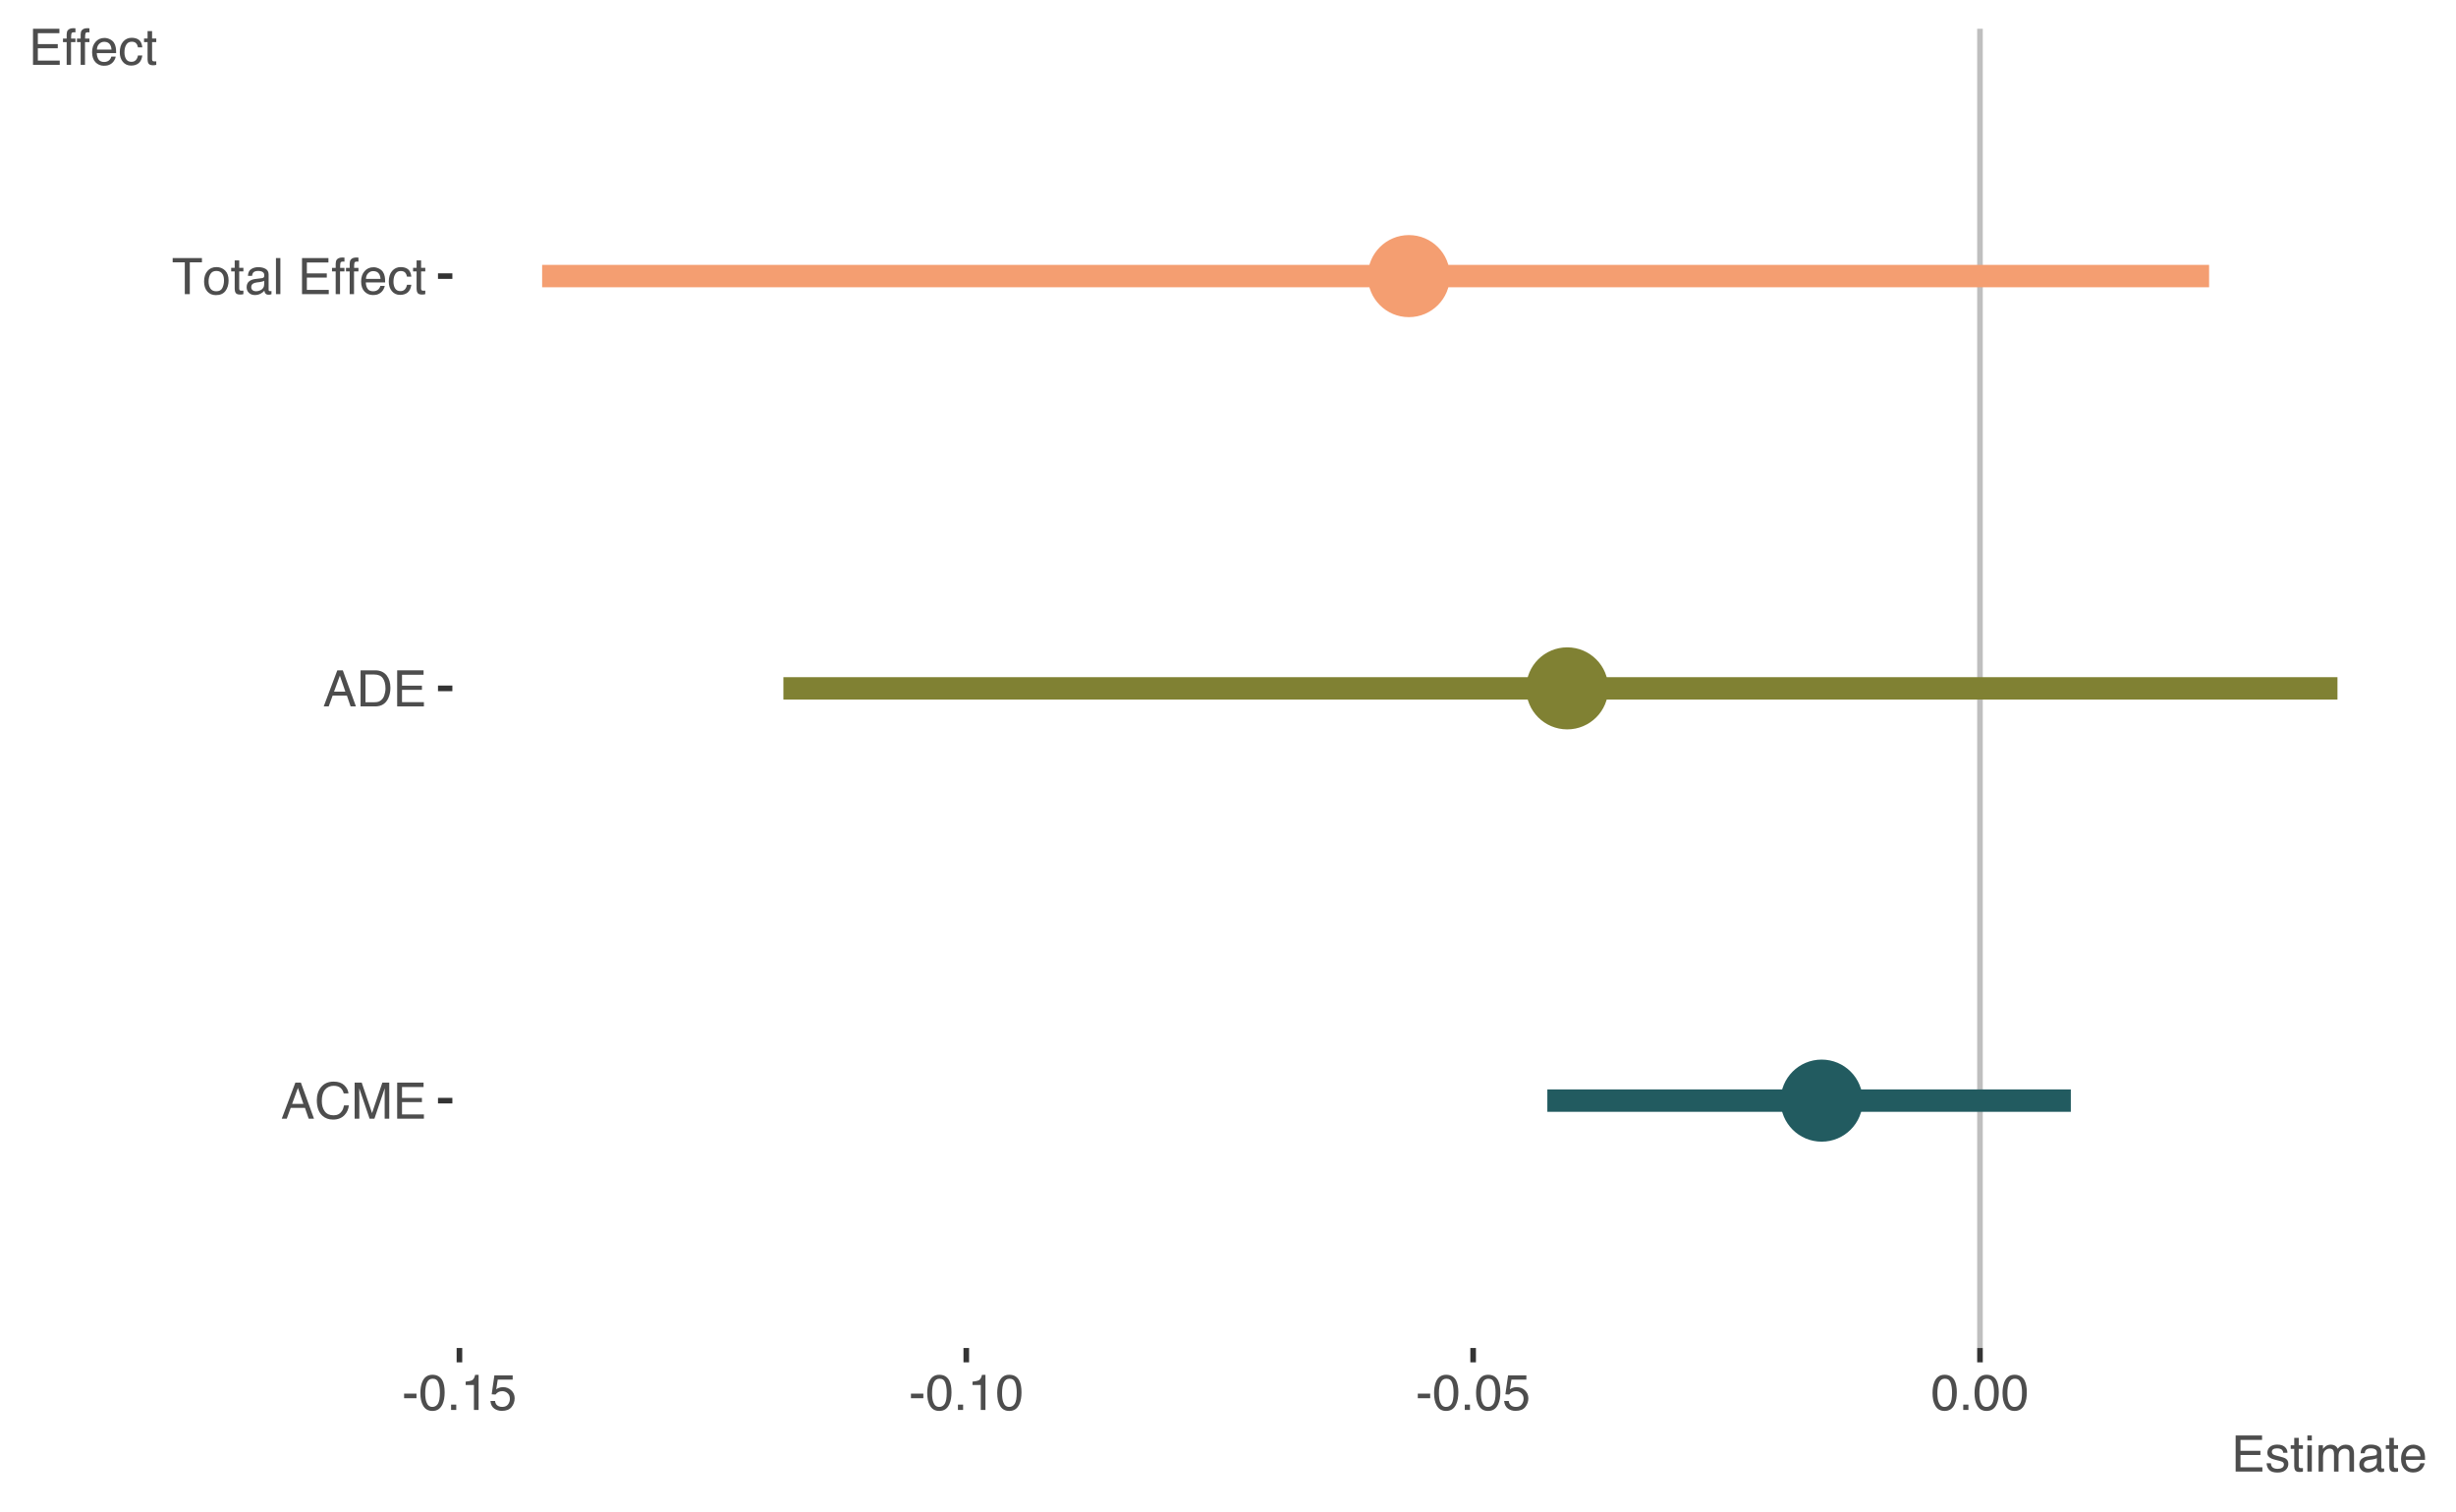
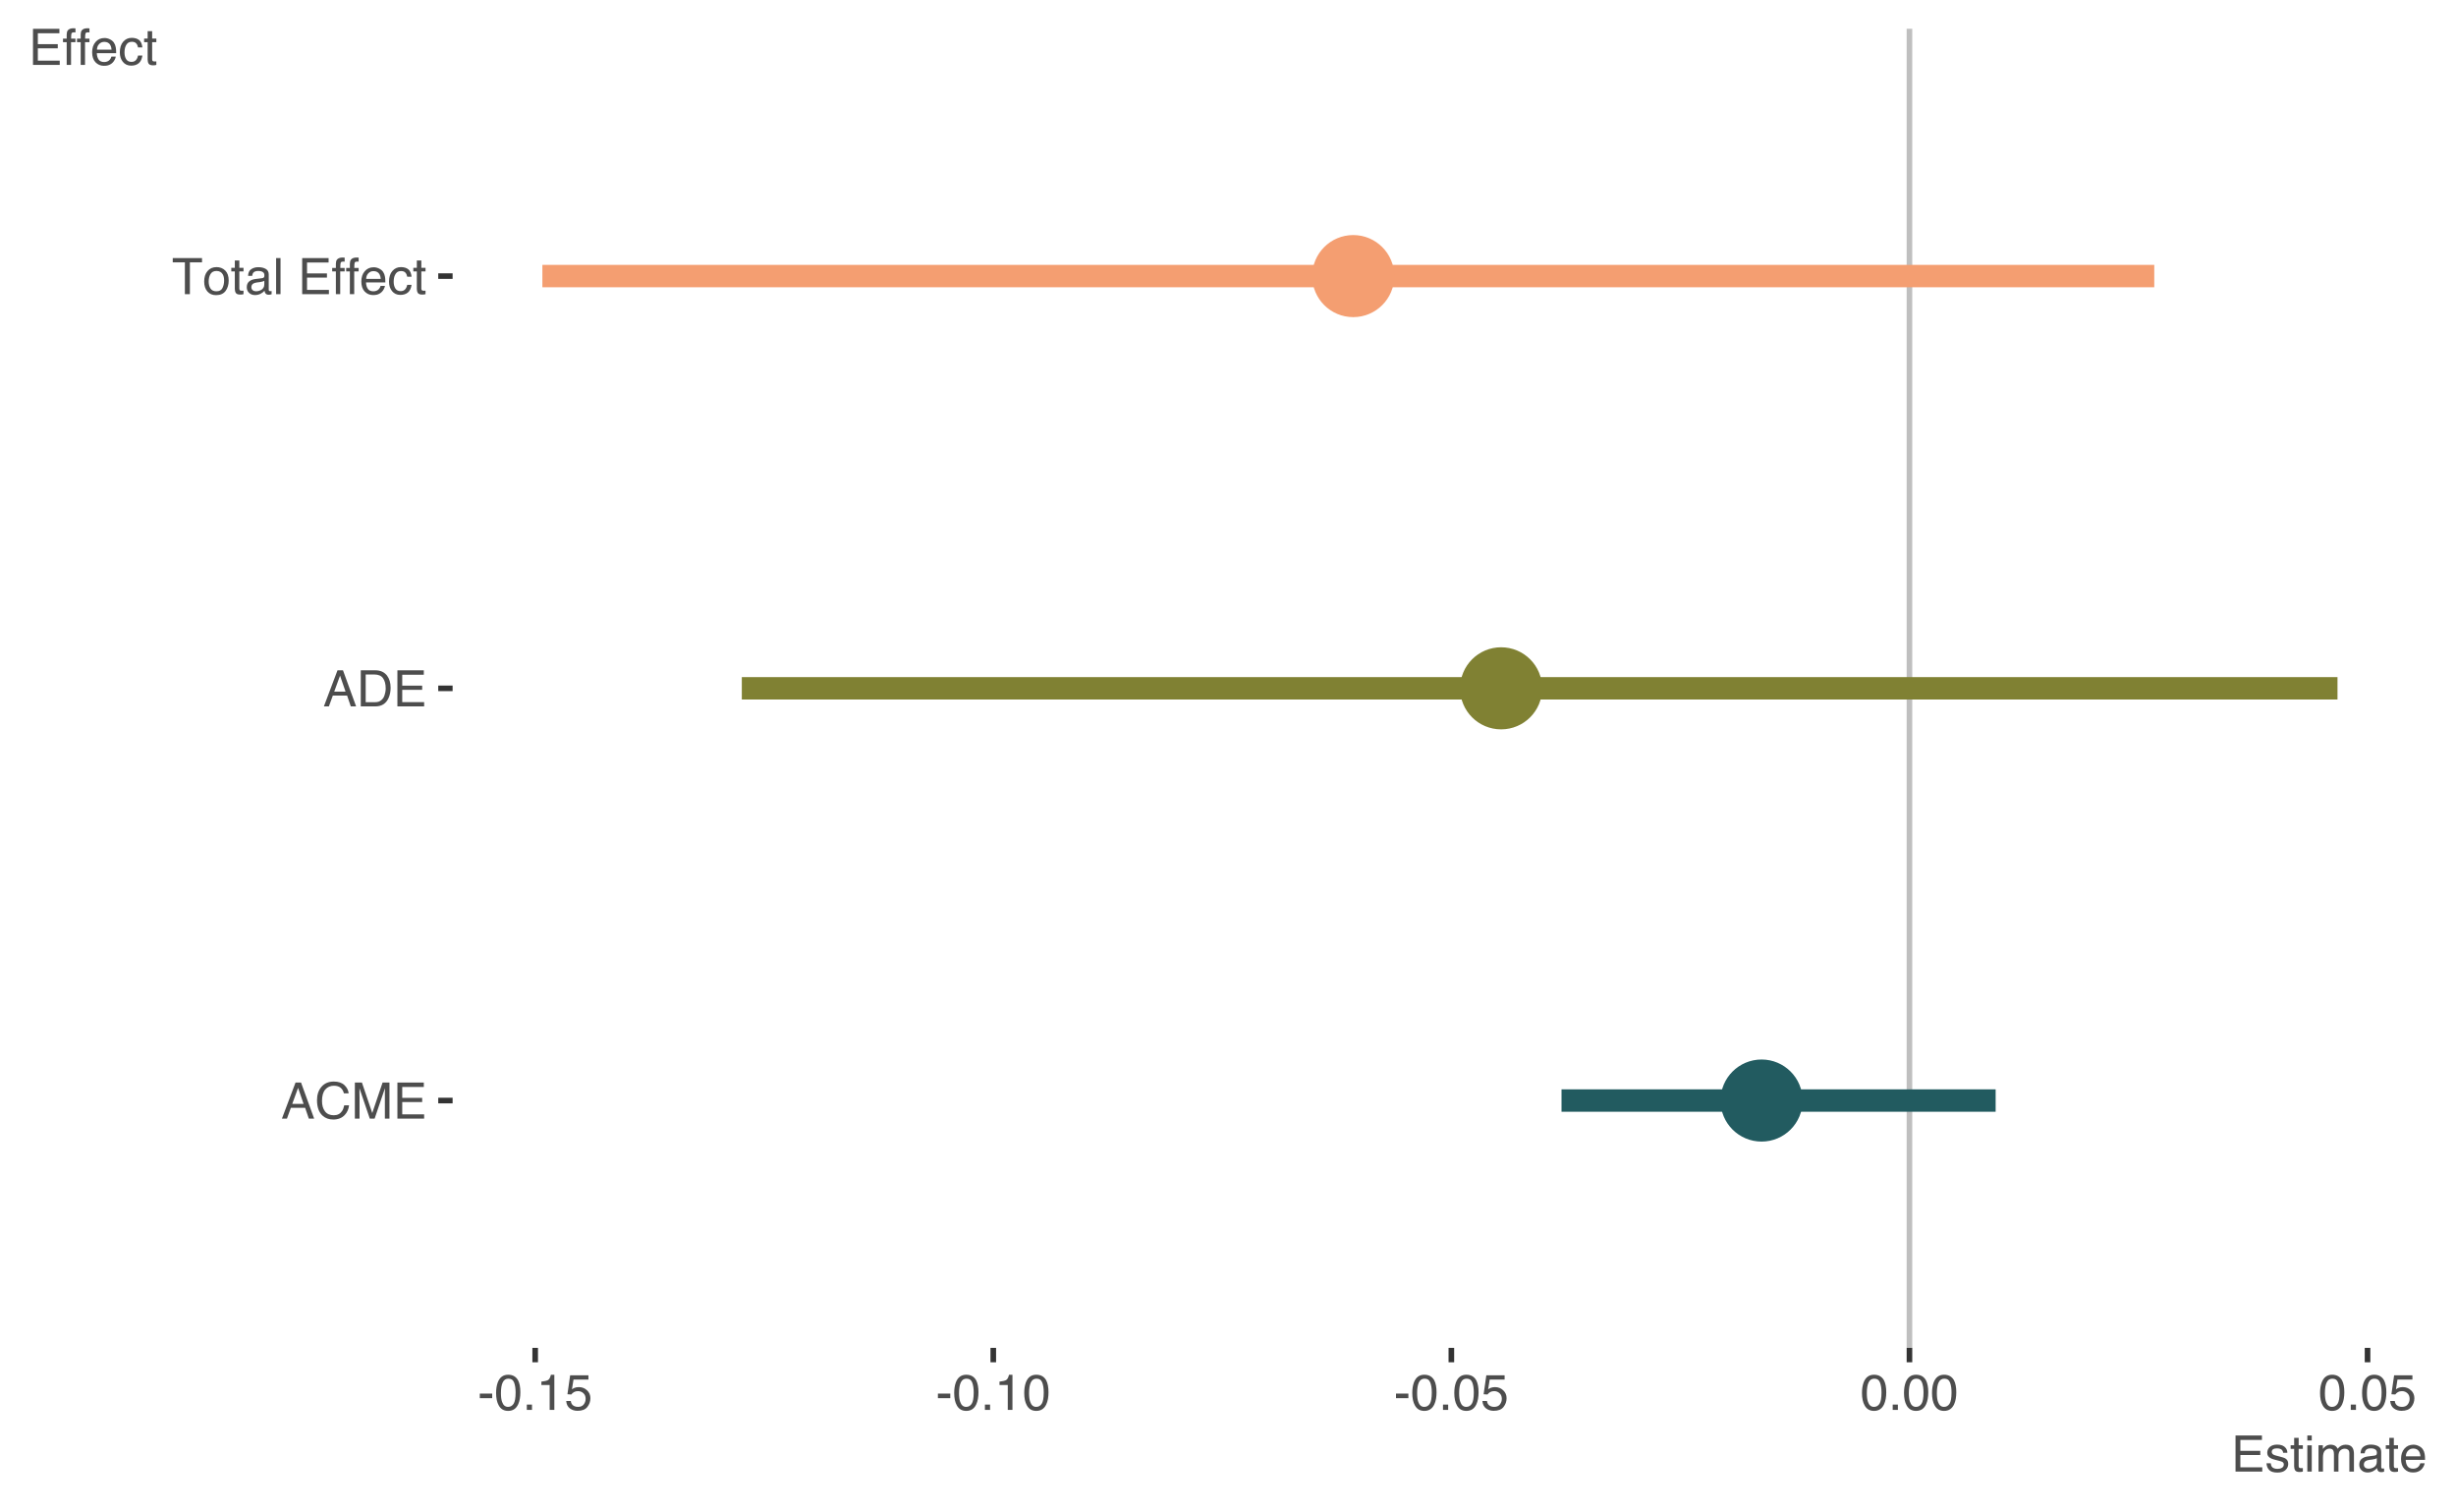
<svg xmlns="http://www.w3.org/2000/svg" xmlns:xlink="http://www.w3.org/1999/xlink" width="468pt" height="288pt" viewBox="0 0 468 288" version="1.1">
  <defs>
    <g>
      <symbol overflow="visible" id="glyph0-0">
        <path style="stroke:none;" d="M 0.312 0 L 0.312 -6.875 L 5.766 -6.875 L 5.766 0 Z M 4.906 -0.859 L 4.906 -6.016 L 1.172 -6.016 L 1.172 -0.859 Z M 4.906 -0.859 " />
      </symbol>
      <symbol overflow="visible" id="glyph0-1">
-         <path style="stroke:none;" d="M 4.266 -2.812 L 3.219 -5.859 L 2.109 -2.812 Z M 2.734 -6.875 L 3.781 -6.875 L 6.281 0 L 5.266 0 L 4.562 -2.062 L 1.844 -2.062 L 1.094 0 L 0.141 0 Z M 3.219 -6.875 Z M 3.219 -6.875 " />
+         <path style="stroke:none;" d="M 4.266 -2.812 L 3.219 -5.859 L 2.109 -2.812 Z M 2.734 -6.875 L 3.781 -6.875 L 6.281 0 L 5.266 0 L 4.562 -2.062 L 1.844 -2.062 L 1.094 0 L 0.141 0 Z M 2.734 -6.875 " />
      </symbol>
      <symbol overflow="visible" id="glyph0-2">
        <path style="stroke:none;" d="M 3.625 -7.062 C 4.5 -7.062 5.176 -6.832 5.656 -6.375 C 6.133 -5.914 6.398 -5.395 6.453 -4.812 L 5.547 -4.812 C 5.441 -5.258 5.234 -5.613 4.922 -5.875 C 4.617 -6.133 4.191 -6.266 3.641 -6.266 C 2.961 -6.266 2.414 -6.023 2 -5.547 C 1.582 -5.066 1.375 -4.336 1.375 -3.359 C 1.375 -2.547 1.562 -1.891 1.938 -1.391 C 2.312 -0.891 2.875 -0.641 3.625 -0.641 C 4.312 -0.641 4.832 -0.906 5.188 -1.438 C 5.375 -1.707 5.516 -2.07 5.609 -2.531 L 6.531 -2.531 C 6.445 -1.801 6.176 -1.191 5.719 -0.703 C 5.176 -0.117 4.441 0.172 3.516 0.172 C 2.711 0.172 2.039 -0.066 1.5 -0.547 C 0.781 -1.191 0.422 -2.18 0.422 -3.516 C 0.422 -4.523 0.691 -5.359 1.234 -6.016 C 1.805 -6.711 2.602 -7.062 3.625 -7.062 Z M 3.438 -7.062 Z M 3.438 -7.062 " />
      </symbol>
      <symbol overflow="visible" id="glyph0-3">
        <path style="stroke:none;" d="M 0.703 -6.875 L 2.047 -6.875 L 4.016 -1.062 L 5.984 -6.875 L 7.297 -6.875 L 7.297 0 L 6.422 0 L 6.422 -4.062 C 6.422 -4.195 6.422 -4.426 6.422 -4.75 C 6.43 -5.082 6.438 -5.43 6.438 -5.797 L 4.469 0 L 3.547 0 L 1.578 -5.797 L 1.578 -5.594 C 1.578 -5.426 1.578 -5.172 1.578 -4.828 C 1.586 -4.484 1.594 -4.227 1.594 -4.062 L 1.594 0 L 0.703 0 Z M 0.703 -6.875 " />
      </symbol>
      <symbol overflow="visible" id="glyph0-4">
        <path style="stroke:none;" d="M 0.812 -6.875 L 5.844 -6.875 L 5.844 -6.031 L 1.734 -6.031 L 1.734 -3.953 L 5.531 -3.953 L 5.531 -3.156 L 1.734 -3.156 L 1.734 -0.812 L 5.906 -0.812 L 5.906 0 L 0.812 0 Z M 3.359 -6.875 Z M 3.359 -6.875 " />
      </symbol>
      <symbol overflow="visible" id="glyph0-5">
        <path style="stroke:none;" d="M 3.375 -0.797 C 3.688 -0.797 3.945 -0.828 4.156 -0.891 C 4.508 -1.016 4.805 -1.25 5.047 -1.594 C 5.223 -1.875 5.352 -2.234 5.438 -2.672 C 5.488 -2.922 5.516 -3.16 5.516 -3.391 C 5.516 -4.242 5.344 -4.906 5 -5.375 C 4.664 -5.844 4.117 -6.078 3.359 -6.078 L 1.703 -6.078 L 1.703 -0.797 Z M 0.766 -6.875 L 3.562 -6.875 C 4.508 -6.875 5.242 -6.539 5.766 -5.875 C 6.223 -5.27 6.453 -4.492 6.453 -3.547 C 6.453 -2.816 6.316 -2.156 6.047 -1.562 C 5.566 -0.52 4.734 0 3.547 0 L 0.766 0 Z M 0.766 -6.875 " />
      </symbol>
      <symbol overflow="visible" id="glyph0-6">
        <path style="stroke:none;" d="M 5.734 -6.875 L 5.734 -6.062 L 3.422 -6.062 L 3.422 0 L 2.469 0 L 2.469 -6.062 L 0.156 -6.062 L 0.156 -6.875 Z M 5.734 -6.875 " />
      </symbol>
      <symbol overflow="visible" id="glyph0-7">
        <path style="stroke:none;" d="M 2.609 -0.547 C 3.172 -0.547 3.555 -0.754 3.766 -1.172 C 3.973 -1.598 4.078 -2.07 4.078 -2.594 C 4.078 -3.062 4 -3.441 3.844 -3.734 C 3.602 -4.191 3.195 -4.422 2.625 -4.422 C 2.102 -4.422 1.723 -4.223 1.484 -3.828 C 1.254 -3.441 1.141 -2.969 1.141 -2.406 C 1.141 -1.875 1.254 -1.43 1.484 -1.078 C 1.723 -0.723 2.098 -0.547 2.609 -0.547 Z M 2.641 -5.156 C 3.285 -5.156 3.832 -4.941 4.281 -4.516 C 4.727 -4.086 4.953 -3.453 4.953 -2.609 C 4.953 -1.805 4.754 -1.141 4.359 -0.609 C 3.961 -0.078 3.352 0.188 2.531 0.188 C 1.844 0.188 1.297 -0.047 0.891 -0.516 C 0.484 -0.984 0.281 -1.613 0.281 -2.406 C 0.281 -3.238 0.492 -3.906 0.922 -4.406 C 1.348 -4.906 1.922 -5.156 2.641 -5.156 Z M 2.609 -5.141 Z M 2.609 -5.141 " />
      </symbol>
      <symbol overflow="visible" id="glyph0-8">
        <path style="stroke:none;" d="M 0.781 -6.422 L 1.641 -6.422 L 1.641 -5.016 L 2.438 -5.016 L 2.438 -4.328 L 1.641 -4.328 L 1.641 -1.047 C 1.641 -0.879 1.695 -0.766 1.812 -0.703 C 1.883 -0.672 1.992 -0.656 2.141 -0.656 C 2.18 -0.656 2.223 -0.656 2.266 -0.656 C 2.316 -0.656 2.375 -0.66 2.438 -0.672 L 2.438 0 C 2.344 0.031 2.242 0.051 2.141 0.062 C 2.035 0.07 1.922 0.078 1.797 0.078 C 1.398 0.078 1.129 -0.02 0.984 -0.219 C 0.848 -0.426 0.781 -0.688 0.781 -1 L 0.781 -4.328 L 0.109 -4.328 L 0.109 -5.016 L 0.781 -5.016 Z M 0.781 -6.422 " />
      </symbol>
      <symbol overflow="visible" id="glyph0-9">
        <path style="stroke:none;" d="M 1.266 -1.328 C 1.266 -1.086 1.352 -0.895 1.531 -0.75 C 1.707 -0.613 1.922 -0.547 2.172 -0.547 C 2.461 -0.547 2.75 -0.613 3.031 -0.75 C 3.5 -0.977 3.734 -1.352 3.734 -1.875 L 3.734 -2.547 C 3.629 -2.484 3.492 -2.43 3.328 -2.391 C 3.172 -2.348 3.016 -2.316 2.859 -2.297 L 2.344 -2.234 C 2.039 -2.191 1.812 -2.125 1.656 -2.031 C 1.395 -1.883 1.266 -1.648 1.266 -1.328 Z M 3.312 -3.047 C 3.5 -3.066 3.629 -3.145 3.703 -3.281 C 3.734 -3.352 3.75 -3.461 3.75 -3.609 C 3.75 -3.891 3.645 -4.094 3.438 -4.219 C 3.238 -4.352 2.945 -4.422 2.562 -4.422 C 2.125 -4.422 1.812 -4.305 1.625 -4.078 C 1.52 -3.941 1.453 -3.742 1.422 -3.484 L 0.641 -3.484 C 0.66 -4.098 0.863 -4.523 1.25 -4.766 C 1.633 -5.016 2.078 -5.141 2.578 -5.141 C 3.172 -5.141 3.656 -5.023 4.031 -4.797 C 4.395 -4.578 4.578 -4.227 4.578 -3.75 L 4.578 -0.859 C 4.578 -0.773 4.594 -0.707 4.625 -0.656 C 4.664 -0.602 4.742 -0.578 4.859 -0.578 C 4.891 -0.578 4.926 -0.578 4.969 -0.578 C 5.02 -0.578 5.07 -0.582 5.125 -0.594 L 5.125 0.016 C 5 0.055 4.898 0.082 4.828 0.094 C 4.766 0.102 4.672 0.109 4.547 0.109 C 4.254 0.109 4.047 0.004 3.922 -0.203 C 3.848 -0.305 3.797 -0.461 3.766 -0.672 C 3.598 -0.441 3.352 -0.242 3.031 -0.078 C 2.707 0.086 2.352 0.172 1.969 0.172 C 1.5 0.172 1.117 0.031 0.828 -0.25 C 0.535 -0.531 0.391 -0.883 0.391 -1.312 C 0.391 -1.781 0.531 -2.141 0.812 -2.391 C 1.102 -2.648 1.488 -2.812 1.969 -2.875 Z M 2.609 -5.141 Z M 2.609 -5.141 " />
      </symbol>
      <symbol overflow="visible" id="glyph0-10">
        <path style="stroke:none;" d="M 0.641 -6.875 L 1.484 -6.875 L 1.484 0 L 0.641 0 Z M 0.641 -6.875 " />
      </symbol>
      <symbol overflow="visible" id="glyph0-11">
        <path style="stroke:none;" d="" />
      </symbol>
      <symbol overflow="visible" id="glyph0-12">
        <path style="stroke:none;" d="M 0.828 -5.781 C 0.836 -6.133 0.898 -6.391 1.016 -6.547 C 1.211 -6.836 1.594 -6.984 2.156 -6.984 C 2.207 -6.984 2.258 -6.977 2.312 -6.969 C 2.375 -6.969 2.438 -6.969 2.5 -6.969 L 2.5 -6.188 C 2.414 -6.195 2.352 -6.203 2.312 -6.203 C 2.281 -6.203 2.242 -6.203 2.203 -6.203 C 1.953 -6.203 1.801 -6.133 1.75 -6 C 1.695 -5.875 1.672 -5.539 1.672 -5 L 2.5 -5 L 2.5 -4.328 L 1.656 -4.328 L 1.656 0 L 0.828 0 L 0.828 -4.328 L 0.125 -4.328 L 0.125 -5 L 0.828 -5 Z M 0.828 -5.781 " />
      </symbol>
      <symbol overflow="visible" id="glyph0-13">
        <path style="stroke:none;" d="M 2.703 -5.125 C 3.055 -5.125 3.398 -5.039 3.734 -4.875 C 4.078 -4.707 4.332 -4.492 4.5 -4.234 C 4.676 -3.973 4.789 -3.676 4.844 -3.344 C 4.895 -3.113 4.922 -2.742 4.922 -2.234 L 1.234 -2.234 C 1.254 -1.723 1.375 -1.312 1.594 -1 C 1.82 -0.695 2.172 -0.547 2.641 -0.547 C 3.086 -0.547 3.441 -0.691 3.703 -0.984 C 3.848 -1.148 3.953 -1.348 4.016 -1.578 L 4.844 -1.578 C 4.82 -1.391 4.75 -1.18 4.625 -0.953 C 4.508 -0.734 4.375 -0.551 4.219 -0.406 C 3.957 -0.156 3.641 0.016 3.266 0.109 C 3.055 0.148 2.828 0.172 2.578 0.172 C 1.953 0.172 1.422 -0.051 0.984 -0.5 C 0.555 -0.957 0.344 -1.594 0.344 -2.406 C 0.344 -3.219 0.562 -3.875 1 -4.375 C 1.438 -4.875 2.004 -5.125 2.703 -5.125 Z M 4.047 -2.906 C 4.016 -3.27 3.938 -3.562 3.812 -3.781 C 3.582 -4.188 3.195 -4.391 2.656 -4.391 C 2.27 -4.391 1.941 -4.25 1.672 -3.969 C 1.41 -3.695 1.273 -3.344 1.266 -2.906 Z M 2.625 -5.141 Z M 2.625 -5.141 " />
      </symbol>
      <symbol overflow="visible" id="glyph0-14">
        <path style="stroke:none;" d="M 2.547 -5.156 C 3.117 -5.156 3.582 -5.02 3.938 -4.75 C 4.289 -4.477 4.504 -4.004 4.578 -3.328 L 3.75 -3.328 C 3.695 -3.641 3.582 -3.895 3.406 -4.094 C 3.227 -4.301 2.941 -4.406 2.547 -4.406 C 2.016 -4.406 1.633 -4.145 1.406 -3.625 C 1.25 -3.281 1.172 -2.859 1.172 -2.359 C 1.172 -1.859 1.273 -1.438 1.484 -1.094 C 1.703 -0.75 2.039 -0.578 2.5 -0.578 C 2.844 -0.578 3.117 -0.68 3.328 -0.891 C 3.535 -1.109 3.676 -1.406 3.75 -1.781 L 4.578 -1.781 C 4.484 -1.113 4.25 -0.625 3.875 -0.312 C 3.5 -0.008 3.02 0.141 2.438 0.141 C 1.781 0.141 1.254 -0.098 0.859 -0.578 C 0.473 -1.055 0.281 -1.656 0.281 -2.375 C 0.281 -3.25 0.492 -3.93 0.922 -4.422 C 1.348 -4.91 1.891 -5.156 2.547 -5.156 Z M 2.422 -5.141 Z M 2.422 -5.141 " />
      </symbol>
      <symbol overflow="visible" id="glyph0-15">
        <path style="stroke:none;" d="M 0.391 -3.109 L 2.75 -3.109 L 2.75 -2.234 L 0.391 -2.234 Z M 0.391 -3.109 " />
      </symbol>
      <symbol overflow="visible" id="glyph0-16">
        <path style="stroke:none;" d="M 2.594 -6.703 C 3.457 -6.703 4.086 -6.348 4.484 -5.641 C 4.773 -5.086 4.922 -4.328 4.922 -3.359 C 4.922 -2.453 4.785 -1.695 4.516 -1.094 C 4.129 -0.238 3.488 0.188 2.594 0.188 C 1.781 0.188 1.18 -0.16 0.797 -0.859 C 0.461 -1.453 0.297 -2.238 0.297 -3.219 C 0.297 -3.977 0.395 -4.633 0.594 -5.188 C 0.957 -6.195 1.625 -6.703 2.594 -6.703 Z M 2.578 -0.578 C 3.016 -0.578 3.363 -0.77 3.625 -1.156 C 3.883 -1.551 4.016 -2.273 4.016 -3.328 C 4.016 -4.086 3.922 -4.711 3.734 -5.203 C 3.547 -5.703 3.18 -5.953 2.641 -5.953 C 2.148 -5.953 1.789 -5.719 1.562 -5.25 C 1.332 -4.781 1.219 -4.094 1.219 -3.188 C 1.219 -2.5 1.289 -1.945 1.438 -1.531 C 1.656 -0.895 2.035 -0.578 2.578 -0.578 Z M 2.578 -0.578 " />
      </symbol>
      <symbol overflow="visible" id="glyph0-17">
        <path style="stroke:none;" d="M 0.812 -1.016 L 1.797 -1.016 L 1.797 0 L 0.812 0 Z M 0.812 -1.016 " />
      </symbol>
      <symbol overflow="visible" id="glyph0-18">
        <path style="stroke:none;" d="M 0.922 -4.75 L 0.922 -5.391 C 1.523 -5.453 1.945 -5.551 2.188 -5.688 C 2.426 -5.832 2.609 -6.164 2.734 -6.688 L 3.391 -6.688 L 3.391 0 L 2.5 0 L 2.5 -4.75 Z M 0.922 -4.75 " />
      </symbol>
      <symbol overflow="visible" id="glyph0-19">
        <path style="stroke:none;" d="M 1.188 -1.703 C 1.238 -1.223 1.461 -0.895 1.859 -0.719 C 2.055 -0.625 2.285 -0.578 2.547 -0.578 C 3.047 -0.578 3.414 -0.734 3.656 -1.047 C 3.895 -1.367 4.016 -1.723 4.016 -2.109 C 4.016 -2.578 3.867 -2.938 3.578 -3.188 C 3.297 -3.445 2.957 -3.578 2.562 -3.578 C 2.27 -3.578 2.02 -3.52 1.812 -3.406 C 1.602 -3.289 1.426 -3.133 1.281 -2.938 L 0.547 -2.984 L 1.062 -6.594 L 4.547 -6.594 L 4.547 -5.781 L 1.703 -5.781 L 1.406 -3.922 C 1.562 -4.035 1.711 -4.125 1.859 -4.188 C 2.109 -4.289 2.395 -4.344 2.719 -4.344 C 3.332 -4.344 3.852 -4.141 4.281 -3.734 C 4.707 -3.336 4.922 -2.836 4.922 -2.234 C 4.922 -1.598 4.723 -1.035 4.328 -0.547 C 3.941 -0.066 3.32 0.172 2.469 0.172 C 1.914 0.172 1.43 0.02 1.016 -0.281 C 0.598 -0.594 0.363 -1.066 0.312 -1.703 Z M 1.188 -1.703 " />
      </symbol>
      <symbol overflow="visible" id="glyph0-20">
        <path style="stroke:none;" d="M 1.125 -1.578 C 1.145 -1.297 1.211 -1.078 1.328 -0.922 C 1.547 -0.648 1.914 -0.516 2.438 -0.516 C 2.75 -0.516 3.02 -0.582 3.25 -0.719 C 3.488 -0.852 3.609 -1.066 3.609 -1.359 C 3.609 -1.566 3.516 -1.727 3.328 -1.844 C 3.203 -1.914 2.961 -1.992 2.609 -2.078 L 1.938 -2.25 C 1.508 -2.352 1.195 -2.473 1 -2.609 C 0.633 -2.836 0.453 -3.156 0.453 -3.562 C 0.453 -4.031 0.617 -4.41 0.953 -4.703 C 1.297 -4.992 1.758 -5.141 2.344 -5.141 C 3.094 -5.141 3.641 -4.922 3.984 -4.484 C 4.191 -4.203 4.289 -3.898 4.281 -3.578 L 3.484 -3.578 C 3.473 -3.766 3.406 -3.938 3.281 -4.094 C 3.094 -4.312 2.758 -4.422 2.281 -4.422 C 1.957 -4.422 1.711 -4.359 1.547 -4.234 C 1.391 -4.117 1.312 -3.961 1.312 -3.766 C 1.312 -3.547 1.414 -3.367 1.625 -3.234 C 1.75 -3.16 1.938 -3.094 2.188 -3.031 L 2.734 -2.891 C 3.348 -2.742 3.754 -2.602 3.953 -2.469 C 4.285 -2.25 4.453 -1.91 4.453 -1.453 C 4.453 -1.004 4.281 -0.617 3.938 -0.297 C 3.602 0.023 3.086 0.188 2.391 0.188 C 1.648 0.188 1.125 0.02 0.812 -0.312 C 0.5 -0.656 0.332 -1.078 0.312 -1.578 Z M 2.359 -5.141 Z M 2.359 -5.141 " />
      </symbol>
      <symbol overflow="visible" id="glyph0-21">
        <path style="stroke:none;" d="M 0.625 -5 L 1.469 -5 L 1.469 0 L 0.625 0 Z M 0.625 -6.875 L 1.469 -6.875 L 1.469 -5.922 L 0.625 -5.922 Z M 0.625 -6.875 " />
      </symbol>
      <symbol overflow="visible" id="glyph0-22">
        <path style="stroke:none;" d="M 0.625 -5.016 L 1.453 -5.016 L 1.453 -4.312 C 1.648 -4.551 1.832 -4.727 2 -4.844 C 2.27 -5.031 2.582 -5.125 2.938 -5.125 C 3.344 -5.125 3.664 -5.023 3.906 -4.828 C 4.039 -4.723 4.164 -4.562 4.281 -4.344 C 4.469 -4.602 4.688 -4.797 4.938 -4.922 C 5.195 -5.055 5.484 -5.125 5.797 -5.125 C 6.473 -5.125 6.93 -4.883 7.172 -4.406 C 7.305 -4.133 7.375 -3.781 7.375 -3.344 L 7.375 0 L 6.5 0 L 6.5 -3.484 C 6.5 -3.816 6.41 -4.047 6.234 -4.172 C 6.066 -4.297 5.863 -4.359 5.625 -4.359 C 5.301 -4.359 5.02 -4.25 4.781 -4.031 C 4.539 -3.812 4.422 -3.441 4.422 -2.922 L 4.422 0 L 3.562 0 L 3.562 -3.281 C 3.562 -3.613 3.52 -3.859 3.438 -4.016 C 3.312 -4.254 3.07 -4.375 2.719 -4.375 C 2.406 -4.375 2.117 -4.25 1.859 -4 C 1.598 -3.75 1.469 -3.301 1.469 -2.656 L 1.469 0 L 0.625 0 Z M 0.625 -5.016 " />
      </symbol>
    </g>
    <clipPath id="clip1">
-       <path d="M 376 5.48 L 378 5.48 L 378 256.852 L 376 256.852 Z M 376 5.48 " />
+       <path d="M 363 5.48 L 365 5.48 L 365 256.832 L 363 256.832 Z M 363 5.48 " />
    </clipPath>
  </defs>
-   <g id="surface19">
+   <g id="surface24">
    <g clip-path="url(#clip1)" clip-rule="nonzero">
-       <path style="fill:none;stroke-width:1.067;stroke-linecap:butt;stroke-linejoin:round;stroke:rgb(0%,0%,0%);stroke-opacity:0.251;stroke-miterlimit:10;" d="M 377.293 256.848 L 377.293 5.48 " />
+       <path style="fill:none;stroke-width:1.067;stroke-linecap:butt;stroke-linejoin:round;stroke:rgb(0%,0%,0%);stroke-opacity:0.251;stroke-miterlimit:10;" d="M 363.855 256.832 L 363.855 5.48 " />
    </g>
-     <path style="fill:none;stroke-width:4.268;stroke-linecap:butt;stroke-linejoin:round;stroke:rgb(13.333%,35.686%,37.647%);stroke-opacity:1;stroke-miterlimit:10;" d="M 294.852 209.719 L 394.605 209.719 " />
-     <path style="fill:none;stroke-width:4.268;stroke-linecap:butt;stroke-linejoin:round;stroke:rgb(50.196%,50.588%,20%);stroke-opacity:1;stroke-miterlimit:10;" d="M 149.281 131.164 L 445.414 131.164 " />
-     <path style="fill:none;stroke-width:4.268;stroke-linecap:butt;stroke-linejoin:round;stroke:rgb(95.686%,61.961%,44.314%);stroke-opacity:1;stroke-miterlimit:10;" d="M 103.305 52.609 L 420.953 52.609 " />
-     <path style="fill-rule:nonzero;fill:rgb(13.333%,35.686%,37.647%);fill-opacity:1;stroke-width:1.417;stroke-linecap:round;stroke-linejoin:round;stroke:rgb(13.333%,35.686%,37.647%);stroke-opacity:1;stroke-miterlimit:10;" d="M 354.234 209.719 C 354.234 213.645 351.051 216.828 347.121 216.828 C 343.195 216.828 340.012 213.645 340.012 209.719 C 340.012 205.789 343.195 202.605 347.121 202.605 C 351.051 202.605 354.234 205.789 354.234 209.719 " />
-     <path style="fill-rule:nonzero;fill:rgb(50.196%,50.588%,20%);fill-opacity:1;stroke-width:1.417;stroke-linecap:round;stroke-linejoin:round;stroke:rgb(50.196%,50.588%,20%);stroke-opacity:1;stroke-miterlimit:10;" d="M 305.75 131.164 C 305.75 135.09 302.566 138.273 298.641 138.273 C 294.711 138.273 291.531 135.09 291.531 131.164 C 291.531 127.238 294.711 124.055 298.641 124.055 C 302.566 124.055 305.75 127.238 305.75 131.164 " />
-     <path style="fill-rule:nonzero;fill:rgb(95.686%,61.961%,44.314%);fill-opacity:1;stroke-width:1.417;stroke-linecap:round;stroke-linejoin:round;stroke:rgb(95.686%,61.961%,44.314%);stroke-opacity:1;stroke-miterlimit:10;" d="M 275.578 52.609 C 275.578 56.539 272.395 59.723 268.469 59.723 C 264.543 59.723 261.359 56.539 261.359 52.609 C 261.359 48.684 264.543 45.5 268.469 45.5 C 272.395 45.5 275.578 48.684 275.578 52.609 " />
+     <path style="fill:none;stroke-width:4.268;stroke-linecap:butt;stroke-linejoin:round;stroke:rgb(13.333%,35.686%,37.647%);stroke-opacity:1;stroke-miterlimit:10;" d="M 297.555 209.703 L 380.277 209.703 " />
+     <path style="fill:none;stroke-width:4.268;stroke-linecap:butt;stroke-linejoin:round;stroke:rgb(50.196%,50.588%,20%);stroke-opacity:1;stroke-miterlimit:10;" d="M 141.355 131.156 L 445.418 131.156 " />
+     <path style="fill:none;stroke-width:4.268;stroke-linecap:butt;stroke-linejoin:round;stroke:rgb(95.686%,61.961%,44.314%);stroke-opacity:1;stroke-miterlimit:10;" d="M 103.352 52.609 L 410.504 52.609 " />
+     <path style="fill-rule:nonzero;fill:rgb(13.333%,35.686%,37.647%);fill-opacity:1;stroke-width:1.417;stroke-linecap:round;stroke-linejoin:round;stroke:rgb(13.333%,35.686%,37.647%);stroke-opacity:1;stroke-miterlimit:10;" d="M 342.785 209.703 C 342.785 213.629 339.602 216.812 335.676 216.812 C 331.746 216.812 328.562 213.629 328.562 209.703 C 328.562 205.773 331.746 202.59 335.676 202.59 C 339.602 202.59 342.785 205.773 342.785 209.703 " />
+     <path style="fill-rule:nonzero;fill:rgb(50.196%,50.588%,20%);fill-opacity:1;stroke-width:1.417;stroke-linecap:round;stroke-linejoin:round;stroke:rgb(50.196%,50.588%,20%);stroke-opacity:1;stroke-miterlimit:10;" d="M 293.156 131.156 C 293.156 135.082 289.973 138.266 286.043 138.266 C 282.117 138.266 278.934 135.082 278.934 131.156 C 278.934 127.227 282.117 124.043 286.043 124.043 C 289.973 124.043 293.156 127.227 293.156 131.156 " />
+     <path style="fill-rule:nonzero;fill:rgb(95.686%,61.961%,44.314%);fill-opacity:1;stroke-width:1.417;stroke-linecap:round;stroke-linejoin:round;stroke:rgb(95.686%,61.961%,44.314%);stroke-opacity:1;stroke-miterlimit:10;" d="M 264.977 52.609 C 264.977 56.535 261.793 59.719 257.863 59.719 C 253.938 59.719 250.754 56.535 250.754 52.609 C 250.754 48.68 253.938 45.496 257.863 45.496 C 261.793 45.496 264.977 48.68 264.977 52.609 " />
    <g style="fill:rgb(30.196%,30.196%,30.196%);fill-opacity:1;">
-       <use xlink:href="#glyph0-1" x="53.551" y="213.156" />
-       <use xlink:href="#glyph0-2" x="59.95" y="213.156" />
-       <use xlink:href="#glyph0-3" x="66.878" y="213.156" />
-       <use xlink:href="#glyph0-4" x="74.87" y="213.156" />
+       <use xlink:href="#glyph0-1" x="53.582" y="213.145" />
+       <use xlink:href="#glyph0-2" x="59.985" y="213.145" />
+       <use xlink:href="#glyph0-3" x="66.918" y="213.145" />
+       <use xlink:href="#glyph0-4" x="74.915" y="213.145" />
    </g>
    <g style="fill:rgb(30.196%,30.196%,30.196%);fill-opacity:1;">
-       <use xlink:href="#glyph0-1" x="61.543" y="134.602" />
-       <use xlink:href="#glyph0-5" x="67.942" y="134.602" />
-       <use xlink:href="#glyph0-4" x="74.87" y="134.602" />
+       <use xlink:href="#glyph0-1" x="61.578" y="134.598" />
+       <use xlink:href="#glyph0-5" x="67.981" y="134.598" />
+       <use xlink:href="#glyph0-4" x="74.914" y="134.598" />
    </g>
    <g style="fill:rgb(30.196%,30.196%,30.196%);fill-opacity:1;">
-       <use xlink:href="#glyph0-6" x="32.746" y="56.047" />
-       <use xlink:href="#glyph0-7" x="38.606" y="56.047" />
-       <use xlink:href="#glyph0-8" x="43.942" y="56.047" />
-       <use xlink:href="#glyph0-9" x="46.607" y="56.047" />
-       <use xlink:href="#glyph0-10" x="51.943" y="56.047" />
-       <use xlink:href="#glyph0-11" x="54.074" y="56.047" />
-       <use xlink:href="#glyph0-4" x="56.74" y="56.047" />
-       <use xlink:href="#glyph0-12" x="63.139" y="56.047" />
-       <use xlink:href="#glyph0-12" x="65.804" y="56.047" />
-       <use xlink:href="#glyph0-13" x="68.47" y="56.047" />
-       <use xlink:href="#glyph0-14" x="73.805" y="56.047" />
-       <use xlink:href="#glyph0-8" x="78.602" y="56.047" />
+       <use xlink:href="#glyph0-6" x="32.762" y="56.051" />
+       <use xlink:href="#glyph0-7" x="38.626" y="56.051" />
+       <use xlink:href="#glyph0-8" x="43.965" y="56.051" />
+       <use xlink:href="#glyph0-9" x="46.632" y="56.051" />
+       <use xlink:href="#glyph0-10" x="51.971" y="56.051" />
+       <use xlink:href="#glyph0-11" x="54.104" y="56.051" />
+       <use xlink:href="#glyph0-4" x="56.771" y="56.051" />
+       <use xlink:href="#glyph0-12" x="63.174" y="56.051" />
+       <use xlink:href="#glyph0-12" x="65.841" y="56.051" />
+       <use xlink:href="#glyph0-13" x="68.509" y="56.051" />
+       <use xlink:href="#glyph0-14" x="73.848" y="56.051" />
+       <use xlink:href="#glyph0-8" x="78.648" y="56.051" />
    </g>
-     <path style="fill:none;stroke-width:1.067;stroke-linecap:butt;stroke-linejoin:round;stroke:rgb(20%,20%,20%);stroke-opacity:1;stroke-miterlimit:10;" d="M 83.461 209.719 L 86.199 209.719 " />
-     <path style="fill:none;stroke-width:1.067;stroke-linecap:butt;stroke-linejoin:round;stroke:rgb(20%,20%,20%);stroke-opacity:1;stroke-miterlimit:10;" d="M 83.461 131.164 L 86.199 131.164 " />
-     <path style="fill:none;stroke-width:1.067;stroke-linecap:butt;stroke-linejoin:round;stroke:rgb(20%,20%,20%);stroke-opacity:1;stroke-miterlimit:10;" d="M 83.461 52.609 L 86.199 52.609 " />
-     <path style="fill:none;stroke-width:1.067;stroke-linecap:butt;stroke-linejoin:round;stroke:rgb(20%,20%,20%);stroke-opacity:1;stroke-miterlimit:10;" d="M 87.547 259.59 L 87.547 256.848 " />
-     <path style="fill:none;stroke-width:1.067;stroke-linecap:butt;stroke-linejoin:round;stroke:rgb(20%,20%,20%);stroke-opacity:1;stroke-miterlimit:10;" d="M 184.129 259.59 L 184.129 256.848 " />
-     <path style="fill:none;stroke-width:1.067;stroke-linecap:butt;stroke-linejoin:round;stroke:rgb(20%,20%,20%);stroke-opacity:1;stroke-miterlimit:10;" d="M 280.711 259.59 L 280.711 256.848 " />
-     <path style="fill:none;stroke-width:1.067;stroke-linecap:butt;stroke-linejoin:round;stroke:rgb(20%,20%,20%);stroke-opacity:1;stroke-miterlimit:10;" d="M 377.293 259.59 L 377.293 256.848 " />
+     <path style="fill:none;stroke-width:1.067;stroke-linecap:butt;stroke-linejoin:round;stroke:rgb(20%,20%,20%);stroke-opacity:1;stroke-miterlimit:10;" d="M 83.508 209.703 L 86.246 209.703 " />
+     <path style="fill:none;stroke-width:1.067;stroke-linecap:butt;stroke-linejoin:round;stroke:rgb(20%,20%,20%);stroke-opacity:1;stroke-miterlimit:10;" d="M 83.508 131.156 L 86.246 131.156 " />
+     <path style="fill:none;stroke-width:1.067;stroke-linecap:butt;stroke-linejoin:round;stroke:rgb(20%,20%,20%);stroke-opacity:1;stroke-miterlimit:10;" d="M 83.508 52.609 L 86.246 52.609 " />
+     <path style="fill:none;stroke-width:1.067;stroke-linecap:butt;stroke-linejoin:round;stroke:rgb(20%,20%,20%);stroke-opacity:1;stroke-miterlimit:10;" d="M 101.98 259.57 L 101.98 256.832 " />
+     <path style="fill:none;stroke-width:1.067;stroke-linecap:butt;stroke-linejoin:round;stroke:rgb(20%,20%,20%);stroke-opacity:1;stroke-miterlimit:10;" d="M 189.273 259.57 L 189.273 256.832 " />
+     <path style="fill:none;stroke-width:1.067;stroke-linecap:butt;stroke-linejoin:round;stroke:rgb(20%,20%,20%);stroke-opacity:1;stroke-miterlimit:10;" d="M 276.562 259.57 L 276.562 256.832 " />
+     <path style="fill:none;stroke-width:1.067;stroke-linecap:butt;stroke-linejoin:round;stroke:rgb(20%,20%,20%);stroke-opacity:1;stroke-miterlimit:10;" d="M 363.855 259.57 L 363.855 256.832 " />
+     <path style="fill:none;stroke-width:1.067;stroke-linecap:butt;stroke-linejoin:round;stroke:rgb(20%,20%,20%);stroke-opacity:1;stroke-miterlimit:10;" d="M 451.145 259.57 L 451.145 256.832 " />
    <g style="fill:rgb(30.196%,30.196%,30.196%);fill-opacity:1;">
-       <use xlink:href="#glyph0-15" x="76.613" y="268.656" />
-       <use xlink:href="#glyph0-16" x="79.808" y="268.656" />
-       <use xlink:href="#glyph0-17" x="85.144" y="268.656" />
-       <use xlink:href="#glyph0-18" x="87.809" y="268.656" />
-       <use xlink:href="#glyph0-19" x="93.145" y="268.656" />
+       <use xlink:href="#glyph0-15" x="91.039" y="268.648" />
+       <use xlink:href="#glyph0-16" x="94.236" y="268.648" />
+       <use xlink:href="#glyph0-17" x="99.575" y="268.648" />
+       <use xlink:href="#glyph0-18" x="102.242" y="268.648" />
+       <use xlink:href="#glyph0-19" x="107.581" y="268.648" />
    </g>
    <g style="fill:rgb(30.196%,30.196%,30.196%);fill-opacity:1;">
-       <use xlink:href="#glyph0-15" x="173.195" y="268.656" />
-       <use xlink:href="#glyph0-16" x="176.39" y="268.656" />
-       <use xlink:href="#glyph0-17" x="181.726" y="268.656" />
-       <use xlink:href="#glyph0-18" x="184.391" y="268.656" />
-       <use xlink:href="#glyph0-16" x="189.727" y="268.656" />
+       <use xlink:href="#glyph0-15" x="178.332" y="268.648" />
+       <use xlink:href="#glyph0-16" x="181.529" y="268.648" />
+       <use xlink:href="#glyph0-17" x="186.868" y="268.648" />
+       <use xlink:href="#glyph0-18" x="189.535" y="268.648" />
+       <use xlink:href="#glyph0-16" x="194.874" y="268.648" />
    </g>
    <g style="fill:rgb(30.196%,30.196%,30.196%);fill-opacity:1;">
-       <use xlink:href="#glyph0-15" x="269.777" y="268.656" />
-       <use xlink:href="#glyph0-16" x="272.972" y="268.656" />
-       <use xlink:href="#glyph0-17" x="278.308" y="268.656" />
-       <use xlink:href="#glyph0-16" x="280.973" y="268.656" />
-       <use xlink:href="#glyph0-19" x="286.309" y="268.656" />
+       <use xlink:href="#glyph0-15" x="265.621" y="268.648" />
+       <use xlink:href="#glyph0-16" x="268.818" y="268.648" />
+       <use xlink:href="#glyph0-17" x="274.157" y="268.648" />
+       <use xlink:href="#glyph0-16" x="276.824" y="268.648" />
+       <use xlink:href="#glyph0-19" x="282.163" y="268.648" />
    </g>
    <g style="fill:rgb(30.196%,30.196%,30.196%);fill-opacity:1;">
-       <use xlink:href="#glyph0-16" x="367.957" y="268.656" />
-       <use xlink:href="#glyph0-17" x="373.293" y="268.656" />
-       <use xlink:href="#glyph0-16" x="375.958" y="268.656" />
-       <use xlink:href="#glyph0-16" x="381.294" y="268.656" />
+       <use xlink:href="#glyph0-16" x="354.512" y="268.648" />
+       <use xlink:href="#glyph0-17" x="359.851" y="268.648" />
+       <use xlink:href="#glyph0-16" x="362.518" y="268.648" />
+       <use xlink:href="#glyph0-16" x="367.857" y="268.648" />
    </g>
    <g style="fill:rgb(30.196%,30.196%,30.196%);fill-opacity:1;">
-       <use xlink:href="#glyph0-4" x="425.199" y="280.395" />
-       <use xlink:href="#glyph0-20" x="431.598" y="280.395" />
-       <use xlink:href="#glyph0-8" x="436.395" y="280.395" />
-       <use xlink:href="#glyph0-21" x="439.061" y="280.395" />
-       <use xlink:href="#glyph0-22" x="441.192" y="280.395" />
-       <use xlink:href="#glyph0-9" x="449.184" y="280.395" />
-       <use xlink:href="#glyph0-8" x="454.519" y="280.395" />
-       <use xlink:href="#glyph0-13" x="457.185" y="280.395" />
+       <use xlink:href="#glyph0-16" x="441.801" y="268.648" />
+       <use xlink:href="#glyph0-17" x="447.14" y="268.648" />
+       <use xlink:href="#glyph0-16" x="449.807" y="268.648" />
+       <use xlink:href="#glyph0-19" x="455.146" y="268.648" />
    </g>
    <g style="fill:rgb(30.196%,30.196%,30.196%);fill-opacity:1;">
-       <use xlink:href="#glyph0-4" x="5.477" y="12.355" />
-       <use xlink:href="#glyph0-12" x="11.876" y="12.355" />
-       <use xlink:href="#glyph0-12" x="14.541" y="12.355" />
-       <use xlink:href="#glyph0-13" x="17.206" y="12.355" />
-       <use xlink:href="#glyph0-14" x="22.542" y="12.355" />
-       <use xlink:href="#glyph0-8" x="27.339" y="12.355" />
+       <use xlink:href="#glyph0-4" x="425.176" y="280.398" />
+       <use xlink:href="#glyph0-20" x="431.579" y="280.398" />
+       <use xlink:href="#glyph0-8" x="436.379" y="280.398" />
+       <use xlink:href="#glyph0-21" x="439.046" y="280.398" />
+       <use xlink:href="#glyph0-22" x="441.179" y="280.398" />
+       <use xlink:href="#glyph0-9" x="449.176" y="280.398" />
+       <use xlink:href="#glyph0-8" x="454.515" y="280.398" />
+       <use xlink:href="#glyph0-13" x="457.182" y="280.398" />
+     </g>
+     <g style="fill:rgb(30.196%,30.196%,30.196%);fill-opacity:1;">
+       <use xlink:href="#glyph0-4" x="5.477" y="12.367" />
+       <use xlink:href="#glyph0-12" x="11.88" y="12.367" />
+       <use xlink:href="#glyph0-12" x="14.547" y="12.367" />
+       <use xlink:href="#glyph0-13" x="17.214" y="12.367" />
+       <use xlink:href="#glyph0-14" x="22.553" y="12.367" />
+       <use xlink:href="#glyph0-8" x="27.353" y="12.367" />
    </g>
  </g>
</svg>
